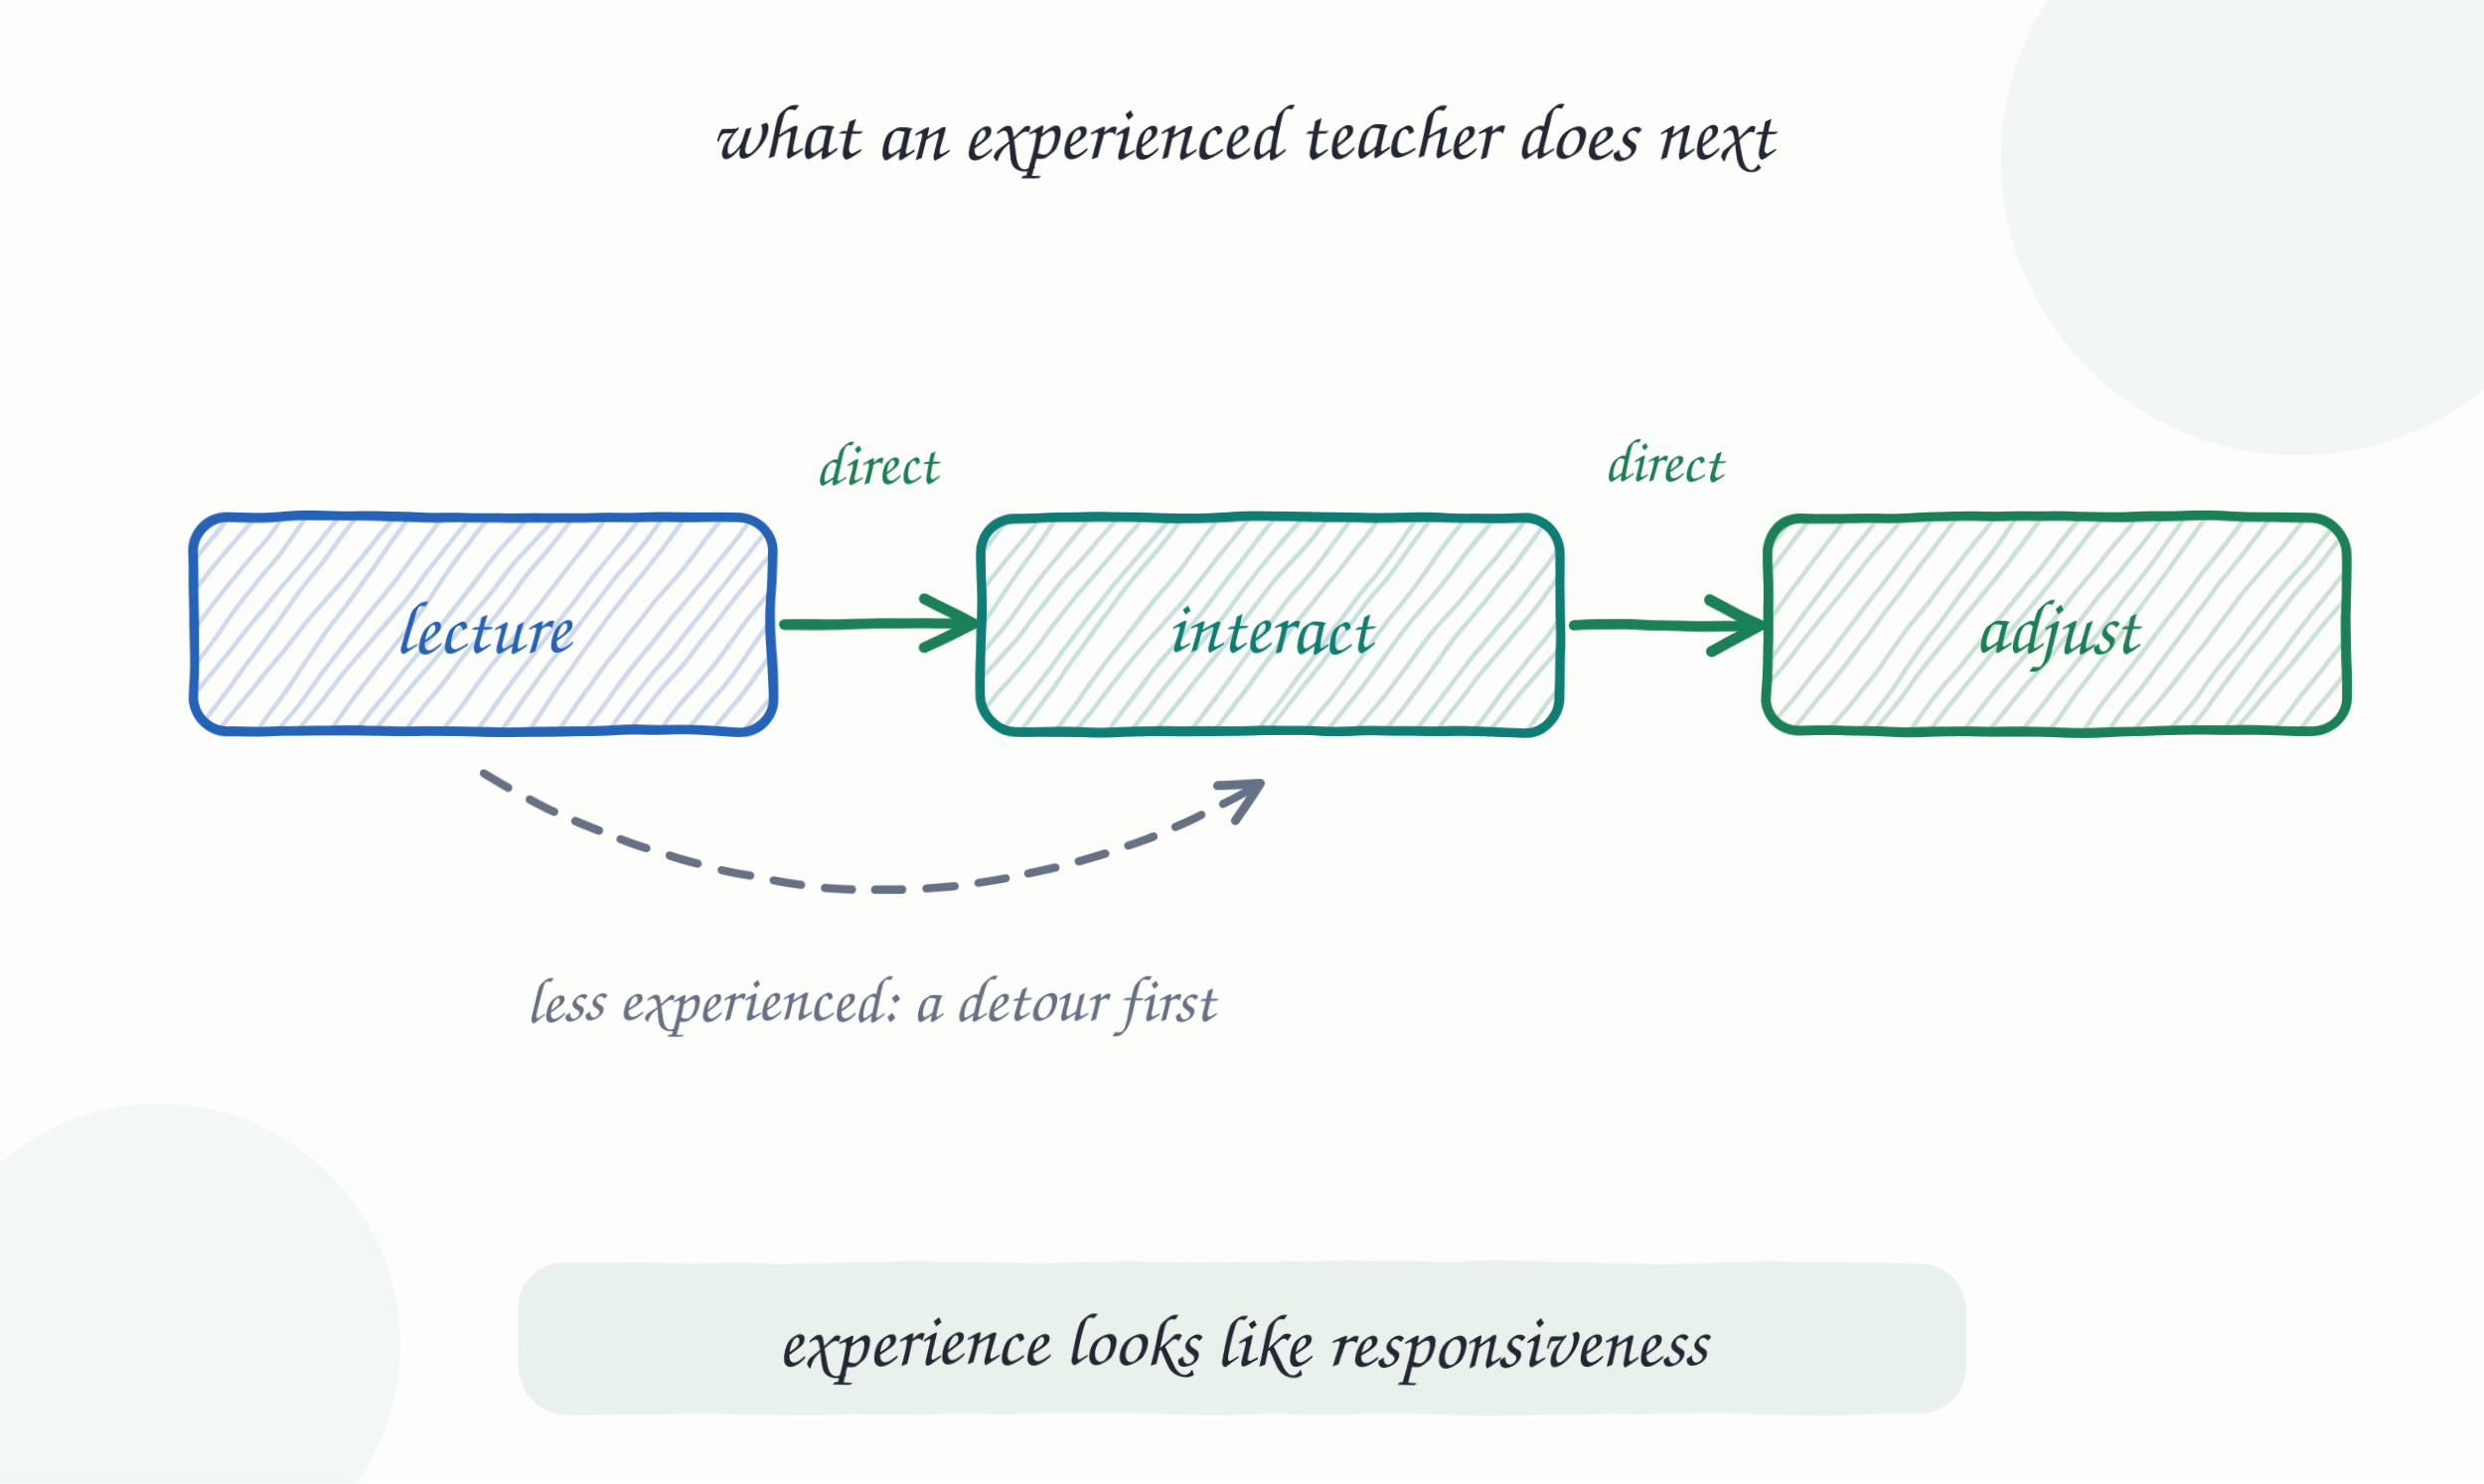
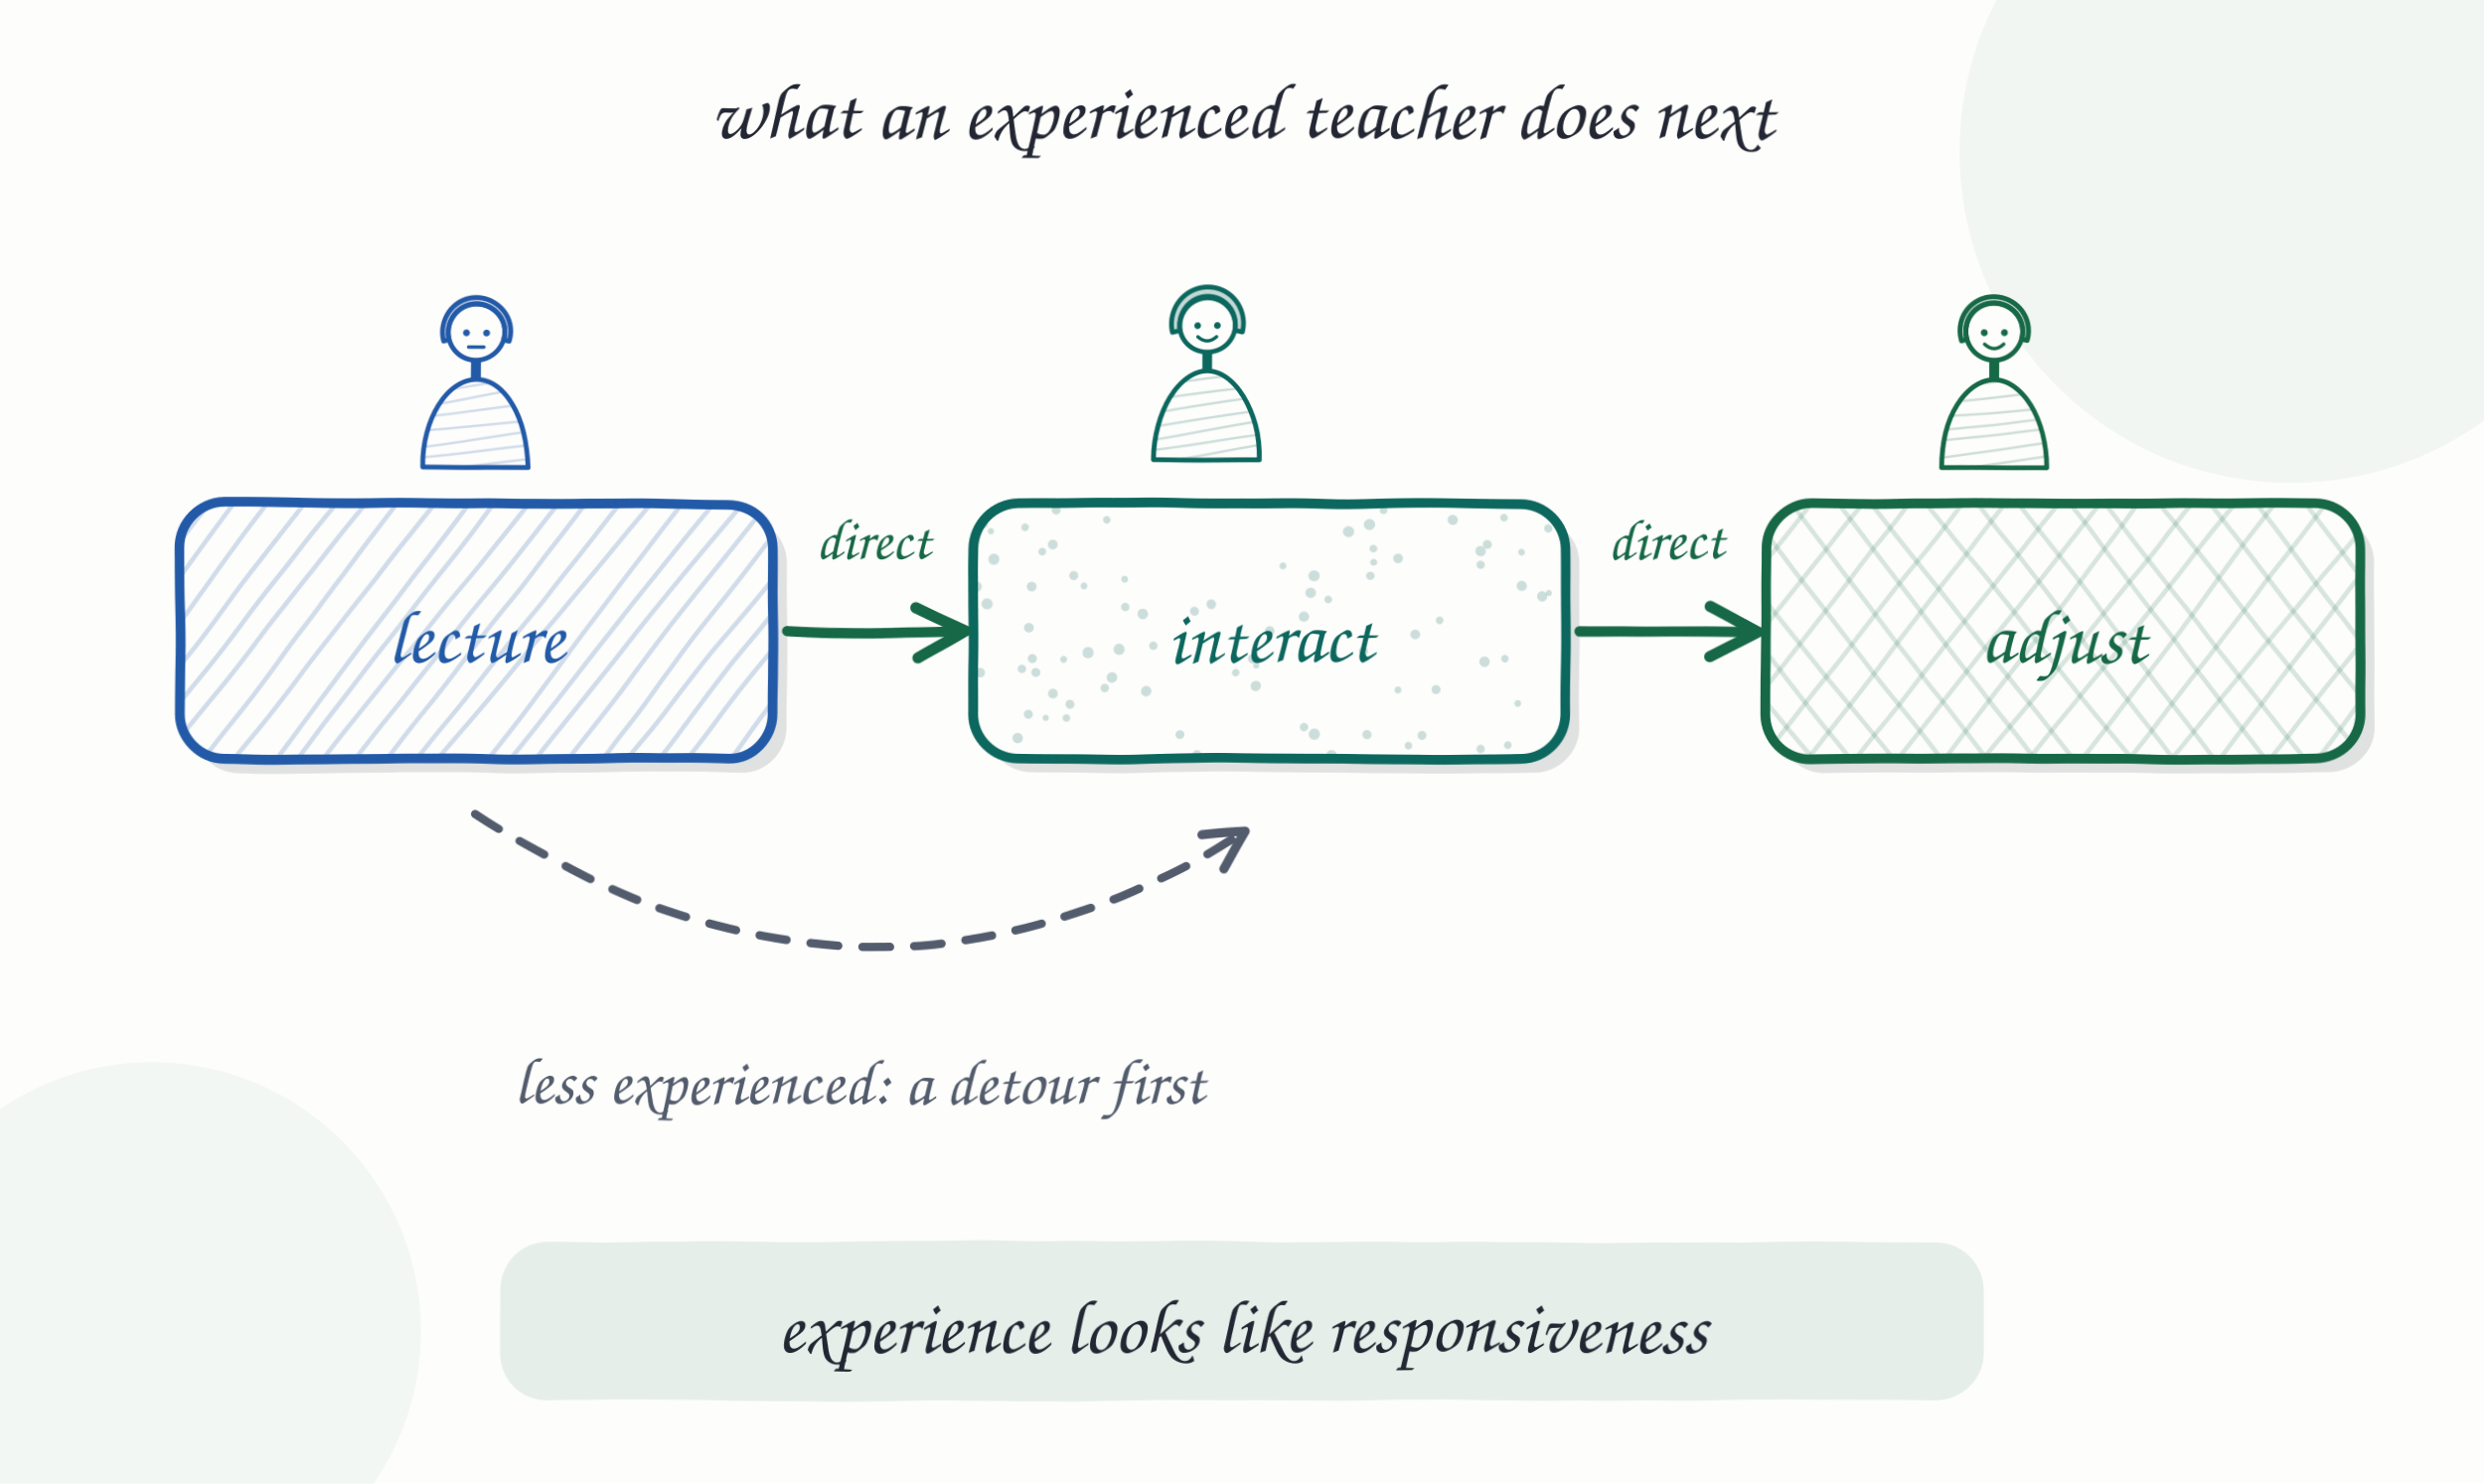
- <svg xmlns="http://www.w3.org/2000/svg" class="wb" viewBox="0 0 720 430" role="img" aria-label="How does teaching experience show up in classroom behaviour?">
+ <svg xmlns="http://www.w3.org/2000/svg" class="wb" viewBox="0 0 720 430" role="img" aria-label="Experienced teachers moved directly from lecturing into student interaction and then into real-time instructional adjustment; less experienced teachers did not.">
  <defs>
-     <filter id="r5" x="-10%" y="-10%" width="120%" height="120%">
-       <feTurbulence type="fractalNoise" baseFrequency="0.024" numOctaves="3" seed="5" result="n" />
-       <feDisplacementMap in="SourceGraphic" in2="n" scale="2.2" xChannelSelector="R" yChannelSelector="G" />
+     <filter id="rf129" x="-8%" y="-8%" width="116%" height="116%">
+       <feTurbulence type="fractalNoise" baseFrequency="0.018" numOctaves="3" seed="129" result="n" />
+       <feDisplacementMap in="SourceGraphic" in2="n" scale="1.4" xChannelSelector="R" yChannelSelector="G" />
    </filter>
-     <filter id="soft5" x="-20%" y="-20%" width="140%" height="140%">
-       <feGaussianBlur stdDeviation="5" />
-     </filter>
-     <marker id="ah5_667185" viewBox="0 0 12 12" refX="9" refY="6" markerWidth="6.5" markerHeight="6.5" orient="auto-start-reverse">
-       <path d="M1.5 1.5 L10 6 L1.5 10.5" fill="none" stroke="#667185" stroke-width="2" stroke-linecap="round" stroke-linejoin="round" />
-     </marker>
-     <marker id="ah5_232733" viewBox="0 0 12 12" refX="9" refY="6" markerWidth="6.5" markerHeight="6.5" orient="auto-start-reverse">
+     <marker id="ar129_232733" viewBox="0 0 12 12" refX="9" refY="6" markerWidth="6.5" markerHeight="6.5" orient="auto-start-reverse">
      <path d="M1.5 1.5 L10 6 L1.5 10.5" fill="none" stroke="#232733" stroke-width="2" stroke-linecap="round" stroke-linejoin="round" />
    </marker>
-     <marker id="ah5_2563b8" viewBox="0 0 12 12" refX="9" refY="6" markerWidth="6.5" markerHeight="6.5" orient="auto-start-reverse">
-       <path d="M1.5 1.5 L10 6 L1.5 10.5" fill="none" stroke="#2563b8" stroke-width="2" stroke-linecap="round" stroke-linejoin="round" />
-     </marker>
-     <marker id="ah5_6b4fbb" viewBox="0 0 12 12" refX="9" refY="6" markerWidth="6.5" markerHeight="6.5" orient="auto-start-reverse">
-       <path d="M1.5 1.5 L10 6 L1.5 10.5" fill="none" stroke="#6b4fbb" stroke-width="2" stroke-linecap="round" stroke-linejoin="round" />
-     </marker>
-     <marker id="ah5_1b8056" viewBox="0 0 12 12" refX="9" refY="6" markerWidth="6.5" markerHeight="6.5" orient="auto-start-reverse">
-       <path d="M1.5 1.5 L10 6 L1.5 10.5" fill="none" stroke="#1b8056" stroke-width="2" stroke-linecap="round" stroke-linejoin="round" />
-     </marker>
-     <marker id="ah5_0f7d73" viewBox="0 0 12 12" refX="9" refY="6" markerWidth="6.5" markerHeight="6.5" orient="auto-start-reverse">
-       <path d="M1.5 1.5 L10 6 L1.5 10.5" fill="none" stroke="#0f7d73" stroke-width="2" stroke-linecap="round" stroke-linejoin="round" />
-     </marker>
-     <marker id="ah5_c23b52" viewBox="0 0 12 12" refX="9" refY="6" markerWidth="6.5" markerHeight="6.5" orient="auto-start-reverse">
-       <path d="M1.5 1.5 L10 6 L1.5 10.5" fill="none" stroke="#c23b52" stroke-width="2" stroke-linecap="round" stroke-linejoin="round" />
-     </marker>
-     <marker id="ah5_946915" viewBox="0 0 12 12" refX="9" refY="6" markerWidth="6.5" markerHeight="6.5" orient="auto-start-reverse">
-       <path d="M1.5 1.5 L10 6 L1.5 10.5" fill="none" stroke="#946915" stroke-width="2" stroke-linecap="round" stroke-linejoin="round" />
+     <marker id="ar129_6349ae" viewBox="0 0 12 12" refX="9" refY="6" markerWidth="6.5" markerHeight="6.5" orient="auto-start-reverse">
+       <path d="M1.5 1.5 L10 6 L1.5 10.5" fill="none" stroke="#6349ae" stroke-width="2" stroke-linecap="round" stroke-linejoin="round" />
+     </marker>
+     <marker id="ar129_225aa8" viewBox="0 0 12 12" refX="9" refY="6" markerWidth="6.5" markerHeight="6.5" orient="auto-start-reverse">
+       <path d="M1.5 1.5 L10 6 L1.5 10.5" fill="none" stroke="#225aa8" stroke-width="2" stroke-linecap="round" stroke-linejoin="round" />
+     </marker>
+     <marker id="ar129_0c675e" viewBox="0 0 12 12" refX="9" refY="6" markerWidth="6.5" markerHeight="6.5" orient="auto-start-reverse">
+       <path d="M1.5 1.5 L10 6 L1.5 10.5" fill="none" stroke="#0c675e" stroke-width="2" stroke-linecap="round" stroke-linejoin="round" />
+     </marker>
+     <marker id="ar129_166846" viewBox="0 0 12 12" refX="9" refY="6" markerWidth="6.5" markerHeight="6.5" orient="auto-start-reverse">
+       <path d="M1.5 1.5 L10 6 L1.5 10.5" fill="none" stroke="#166846" stroke-width="2" stroke-linecap="round" stroke-linejoin="round" />
+     </marker>
+     <marker id="ar129_785511" viewBox="0 0 12 12" refX="9" refY="6" markerWidth="6.5" markerHeight="6.5" orient="auto-start-reverse">
+       <path d="M1.5 1.5 L10 6 L1.5 10.5" fill="none" stroke="#785511" stroke-width="2" stroke-linecap="round" stroke-linejoin="round" />
+     </marker>
+     <marker id="ar129_a43245" viewBox="0 0 12 12" refX="9" refY="6" markerWidth="6.5" markerHeight="6.5" orient="auto-start-reverse">
+       <path d="M1.5 1.5 L10 6 L1.5 10.5" fill="none" stroke="#a43245" stroke-width="2" stroke-linecap="round" stroke-linejoin="round" />
+     </marker>
+     <marker id="ar129_535c6d" viewBox="0 0 12 12" refX="9" refY="6" markerWidth="6.5" markerHeight="6.5" orient="auto-start-reverse">
+       <path d="M1.5 1.5 L10 6 L1.5 10.5" fill="none" stroke="#535c6d" stroke-width="2" stroke-linecap="round" stroke-linejoin="round" />
    </marker>
  </defs>
  <rect width="720" height="430" fill="#fdfdfb" />
-   <circle cx="666" cy="46" r="86" fill="#1b8056" fill-opacity="0.05" />
-   <circle cx="46" cy="390" r="70" fill="#1b8056" fill-opacity="0.04" />
-   <g filter="url(#r5)">
-     <text x="360" y="46" text-anchor="middle" font-family="'Caveat','Bradley Hand',cursive" font-size="23" font-weight="600" fill="#232733">what an experienced teacher does next</text>
-     <clipPath id="c5_56_150">
-       <rect x="56" y="150" width="168" height="62" rx="10" />
-     </clipPath>
-     <g clip-path="url(#c5_56_150)" stroke="#2563b8" stroke-width="1.3" stroke-opacity="0.22" stroke-linecap="round">
-       <path d="M6.0 210.7 L56.5 150.9" fill="none" />
-       <path d="M17.7 210.9 L65.1 151.3" fill="none" />
-       <path d="M22.6 212.0 L72.4 151.2" fill="none" />
-       <path d="M31.3 212.9 L81.9 150.0" fill="none" />
-       <path d="M40.7 212.9 L89.8 148.9" fill="none" />
-       <path d="M48.2 211.1 L98.1 150.3" fill="none" />
-       <path d="M56.8 212.4 L103.5 149.6" fill="none" />
-       <path d="M64.1 210.7 L114.5 149.9" fill="none" />
-       <path d="M74.2 212.3 L119.6 148.4" fill="none" />
-       <path d="M80.1 212.6 L128.4 149.9" fill="none" />
-       <path d="M87.1 210.9 L135.5 151.3" fill="none" />
-       <path d="M96.0 211.5 L142.5 148.9" fill="none" />
-       <path d="M102.3 213.2 L151.6 151.2" fill="none" />
-       <path d="M109.6 210.7 L160.3 149.9" fill="none" />
-       <path d="M118.1 211.0 L166.9 148.4" fill="none" />
-       <path d="M128.6 211.1 L174.8 151.0" fill="none" />
-       <path d="M137.0 212.8 L184.3 151.4" fill="none" />
-       <path d="M143.6 213.3 L191.7 150.7" fill="none" />
-       <path d="M152.0 212.9 L199.2 149.1" fill="none" />
-       <path d="M161.1 212.3 L210.0 149.2" fill="none" />
-       <path d="M169.2 212.3 L217.5 150.9" fill="none" />
-       <path d="M175.7 213.1 L224.8 150.7" fill="none" />
-       <path d="M183.5 210.9 L232.5 149.6" fill="none" />
-       <path d="M192.6 210.5 L240.3 150.9" fill="none" />
-       <path d="M199.6 211.7 L247.9 149.6" fill="none" />
-       <path d="M207.6 210.5 L255.2 148.7" fill="none" />
-       <path d="M216.0 210.8 L264.8 148.4" fill="none" />
-       <path d="M224.7 212.5 L272.8 149.3" fill="none" />
-       <path d="M234.2 211.4 L281.3 151.4" fill="none" />
-       <path d="M239.2 213.2 L288.5 150.4" fill="none" />
-       <path d="M247.5 213.1 L297.9 151.4" fill="none" />
-       <path d="M255.5 211.3 L306.1 151.4" fill="none" />
-       <path d="M264.7 212.6 L314.9 150.5" fill="none" />
-     </g>
-     <rect x="56" y="150" width="168" height="62" rx="10" fill="none" stroke="#2563b8" stroke-width="2.8" />
-     <text x="140" y="189" text-anchor="middle" font-family="'Caveat','Bradley Hand',cursive" font-size="22" font-weight="600" fill="#2563b8">lecture</text>
-     <clipPath id="c6_284_150">
-       <rect x="284" y="150" width="168" height="62" rx="10" />
-     </clipPath>
-     <g clip-path="url(#c6_284_150)" stroke="#0f7d73" stroke-width="1.3" stroke-opacity="0.22" stroke-linecap="round">
-       <path d="M236.6 211.1 L284.8 150.8" fill="none" />
-       <path d="M243.9 213.5 L292.4 149.6" fill="none" />
-       <path d="M250.7 211.1 L300.8 151.4" fill="none" />
-       <path d="M260.9 212.7 L307.8 148.9" fill="none" />
-       <path d="M267.6 210.9 L315.5 150.8" fill="none" />
-       <path d="M273.4 210.4 L324.2 149.9" fill="none" />
-       <path d="M281.3 211.0 L331.1 150.3" fill="none" />
-       <path d="M289.6 212.8 L337.6 151.4" fill="none" />
-       <path d="M294.8 213.3 L342.9 149.0" fill="none" />
-       <path d="M305.4 212.3 L352.0 151.6" fill="none" />
-       <path d="M311.4 212.2 L361.9 150.8" fill="none" />
-       <path d="M320.9 212.0 L369.6 150.3" fill="none" />
-       <path d="M327.4 212.4 L378.3 148.7" fill="none" />
-       <path d="M335.0 211.9 L385.1 149.4" fill="none" />
-       <path d="M344.2 212.9 L391.4 150.5" fill="none" />
-       <path d="M351.2 212.3 L400.1 149.7" fill="none" />
-       <path d="M362.8 213.4 L410.2 151.5" fill="none" />
-       <path d="M367.5 211.6 L416.7 148.6" fill="none" />
-       <path d="M377.9 212.8 L425.1 150.2" fill="none" />
-       <path d="M385.3 211.2 L433.5 149.4" fill="none" />
-       <path d="M394.0 210.7 L442.5 149.8" fill="none" />
-       <path d="M400.4 213.4 L449.5 149.0" fill="none" />
-       <path d="M410.0 212.2 L457.5 151.4" fill="none" />
-       <path d="M416.9 211.2 L465.2 149.5" fill="none" />
-       <path d="M426.4 212.7 L473.2 150.5" fill="none" />
-       <path d="M431.6 211.7 L483.2 149.8" fill="none" />
-       <path d="M442.6 211.1 L490.5 149.0" fill="none" />
-       <path d="M448.8 212.5 L499.3 149.3" fill="none" />
-       <path d="M456.2 210.5 L506.1 149.4" fill="none" />
-       <path d="M463.0 213.3 L513.1 150.8" fill="none" />
-       <path d="M473.2 210.6 L519.3 149.5" fill="none" />
-       <path d="M480.2 210.7 L526.7 149.0" fill="none" />
-       <path d="M488.5 212.4 L537.0 150.7" fill="none" />
-       <path d="M494.1 213.5 L542.2 150.2" fill="none" />
-     </g>
-     <rect x="284" y="150" width="168" height="62" rx="10" fill="none" stroke="#0f7d73" stroke-width="2.8" />
-     <text x="368" y="189" text-anchor="middle" font-family="'Caveat','Bradley Hand',cursive" font-size="22" font-weight="600" fill="#0f7d73">interact</text>
-     <clipPath id="c7_512_150">
-       <rect x="512" y="150" width="168" height="62" rx="10" />
-     </clipPath>
-     <g clip-path="url(#c7_512_150)" stroke="#1b8056" stroke-width="1.3" stroke-opacity="0.22" stroke-linecap="round">
-       <path d="M463.9 211.7 L513.0 149.4" fill="none" />
-       <path d="M470.6 212.0 L520.5 148.6" fill="none" />
-       <path d="M477.6 212.2 L525.2 148.8" fill="none" />
-       <path d="M487.4 212.5 L535.0 149.5" fill="none" />
-       <path d="M496.2 212.2 L544.2 149.7" fill="none" />
-       <path d="M501.8 211.0 L552.2 149.0" fill="none" />
-       <path d="M512.9 211.9 L560.9 149.9" fill="none" />
-       <path d="M520.1 211.9 L568.7 148.9" fill="none" />
-       <path d="M530.7 211.6 L578.5 150.2" fill="none" />
-       <path d="M538.7 213.0 L584.4 151.1" fill="none" />
-       <path d="M543.3 211.9 L593.5 148.8" fill="none" />
-       <path d="M552.3 212.8 L602.3 151.3" fill="none" />
-       <path d="M558.4 212.9 L608.6 151.1" fill="none" />
-       <path d="M569.3 211.6 L618.3 150.9" fill="none" />
-       <path d="M575.7 212.8 L626.1 151.1" fill="none" />
-       <path d="M585.1 213.3 L633.6 150.4" fill="none" />
-       <path d="M594.0 211.4 L641.1 148.6" fill="none" />
-       <path d="M603.4 211.9 L651.0 150.3" fill="none" />
-       <path d="M611.9 210.7 L659.4 148.6" fill="none" />
-       <path d="M618.3 212.3 L669.3 148.8" fill="none" />
-       <path d="M629.1 211.3 L677.5 151.0" fill="none" />
-       <path d="M633.5 212.9 L681.5 151.5" fill="none" />
-       <path d="M644.1 212.2 L692.3 148.5" fill="none" />
-       <path d="M649.2 210.5 L698.7 150.2" fill="none" />
-       <path d="M658.7 212.4 L706.7 150.3" fill="none" />
-       <path d="M665.2 213.5 L714.1 150.1" fill="none" />
-       <path d="M675.9 212.5 L723.2 150.4" fill="none" />
-       <path d="M680.9 212.5 L730.3 150.5" fill="none" />
-       <path d="M689.3 213.5 L738.7 148.7" fill="none" />
-       <path d="M697.8 212.7 L746.4 148.5" fill="none" />
-       <path d="M708.1 210.8 L755.1 150.6" fill="none" />
-       <path d="M714.3 210.8 L765.2 149.0" fill="none" />
-       <path d="M724.7 212.2 L771.0 149.1" fill="none" />
-     </g>
-     <rect x="512" y="150" width="168" height="62" rx="10" fill="none" stroke="#1b8056" stroke-width="2.8" />
-     <text x="596" y="189" text-anchor="middle" font-family="'Caveat','Bradley Hand',cursive" font-size="22" font-weight="600" fill="#1b8056">adjust</text>
-     <path d="M228 181 L280 181" fill="none" stroke="#1b8056" stroke-width="3.0" stroke-linecap="round" stroke-linejoin="round" marker-end="url(#ah5_1b8056)" />
-     <path d="M456 181 L508 181" fill="none" stroke="#1b8056" stroke-width="3.0" stroke-linecap="round" stroke-linejoin="round" marker-end="url(#ah5_1b8056)" />
-     <text x="254" y="140" text-anchor="middle" font-family="'Caveat','Bradley Hand',cursive" font-size="18" font-weight="600" fill="#1b8056">direct</text>
-     <text x="482" y="140" text-anchor="middle" font-family="'Caveat','Bradley Hand',cursive" font-size="18" font-weight="600" fill="#1b8056">direct</text>
-     <path d="M140 224 q114 66 224 4" fill="none" stroke="#667185" stroke-width="2.4" stroke-linecap="round" stroke-linejoin="round" stroke-dasharray="8 7" marker-end="url(#ah5_667185)" />
-     <text x="252" y="296" text-anchor="middle" font-family="'Caveat','Bradley Hand',cursive" font-size="19" font-weight="600" fill="#667185">less experienced: a detour first</text>
-     <rect x="150" y="366" width="420" height="44" rx="14" fill="#1b8056" fill-opacity="0.09" />
-     <text x="360" y="396" text-anchor="middle" font-family="'Caveat','Bradley Hand',cursive" font-size="22" font-weight="600" fill="#232733">experience looks like responsiveness</text>
+   <circle cx="664" cy="44" r="96" fill="#166846" fill-opacity="0.05" />
+   <circle cx="44" cy="386" r="78" fill="#166846" fill-opacity="0.04" />
+   <g filter="url(#rf129)">
+     <text x="360" y="40" text-anchor="middle" font-family="'Caveat','Bradley Hand',cursive" font-size="23" font-weight="600" fill="#232733">what an experienced teacher does next</text>
+     <rect x="56" y="150" width="172" height="74" rx="13" fill="#232733" fill-opacity="0.13" />
+     <rect x="52" y="146" width="172" height="74" rx="13" fill="#fdfdfb" />
+     <clipPath id="h129_129_52_146">
+       <rect x="52" y="146" width="172" height="74" rx="13" />
+     </clipPath>
+     <g clip-path="url(#h129_129_52_146)" stroke="#225aa8" stroke-width="1.3" stroke-opacity="0.2" stroke-linecap="round">
+       <path d="M-4 221 L53 147" fill="none" />
+       <path d="M3 219 L61 146" fill="none" />
+       <path d="M12 220 L69 145" fill="none" />
+       <path d="M21 221 L78 146" fill="none" />
+       <path d="M30 221 L88 147" fill="none" />
+       <path d="M39 220 L97 147" fill="none" />
+       <path d="M48 219 L107 145" fill="none" />
+       <path d="M59 220 L116 145" fill="none" />
+       <path d="M67 221 L126 146" fill="none" />
+       <path d="M79 221 L135 147" fill="none" />
+       <path d="M85 221 L143 146" fill="none" />
+       <path d="M94 219 L154 145" fill="none" />
+       <path d="M102 221 L161 147" fill="none" />
+       <path d="M113 219 L169 147" fill="none" />
+       <path d="M121 220 L179 147" fill="none" />
+       <path d="M128 219 L188 147" fill="none" />
+       <path d="M141 221 L197 147" fill="none" />
+       <path d="M148 220 L206 147" fill="none" />
+       <path d="M156 219 L215 146" fill="none" />
+       <path d="M164 221 L223 145" fill="none" />
+       <path d="M174 221 L231 146" fill="none" />
+       <path d="M181 221 L241 147" fill="none" />
+       <path d="M191 220 L248 147" fill="none" />
+       <path d="M200 219 L257 146" fill="none" />
+       <path d="M211 221 L267 146" fill="none" />
+       <path d="M218 220 L276 147" fill="none" />
+       <path d="M226 219 L285 147" fill="none" />
+       <path d="M236 220 L293 146" fill="none" />
+       <path d="M245 220 L303 146" fill="none" />
+       <path d="M253 219 L312 147" fill="none" />
+       <path d="M263 219 L319 146" fill="none" />
+       <path d="M271 220 L327 146" fill="none" />
+       <path d="M281 219 L338 146" fill="none" />
+     </g>
+     <rect x="52" y="146" width="172" height="74" rx="13" fill="none" stroke="#225aa8" stroke-width="2.8" />
+     <text x="138" y="192" text-anchor="middle" font-family="'Caveat','Bradley Hand',cursive" font-size="22" font-weight="600" fill="#225aa8">lecture</text>
+     <rect x="286" y="150" width="172" height="74" rx="13" fill="#232733" fill-opacity="0.13" />
+     <rect x="282" y="146" width="172" height="74" rx="13" fill="#fdfdfb" />
+     <clipPath id="st129_130_282_146">
+       <rect x="282" y="146" width="172" height="74" rx="13" />
+     </clipPath>
+     <g clip-path="url(#st129_130_282_146)" fill="#0c675e" fill-opacity="0.2">
+       <circle cx="287" cy="154" r="0.9" />
+       <circle cx="398" cy="159" r="1.1" />
+       <circle cx="429" cy="217" r="1.2" />
+       <circle cx="410" cy="184" r="1.4" />
+       <circle cx="431" cy="158" r="1.3" />
+       <circle cx="332" cy="200" r="1.5" />
+       <circle cx="372" cy="164" r="1.0" />
+       <circle cx="380" cy="172" r="1.5" />
+       <circle cx="398" cy="163" r="1.0" />
+       <circle cx="322" cy="196" r="1.5" />
+       <circle cx="405" cy="162" r="1.4" />
+       <circle cx="378" cy="179" r="1.5" />
+       <circle cx="440" cy="204" r="1.0" />
+       <circle cx="449" cy="153" r="1.2" />
+       <circle cx="334" cy="187" r="1.2" />
+       <circle cx="430" cy="192" r="1.5" />
+       <circle cx="342" cy="213" r="1.3" />
+       <circle cx="364" cy="191" r="1.0" />
+       <circle cx="452" cy="218" r="0.9" />
+       <circle cx="305" cy="158" r="1.4" />
+       <circle cx="368" cy="183" r="1.4" />
+       <circle cx="412" cy="213" r="1.3" />
+       <circle cx="288" cy="162" r="1.6" />
+       <circle cx="351" cy="175" r="1.4" />
+       <circle cx="437" cy="216" r="1.1" />
+       <circle cx="416" cy="200" r="1.3" />
+       <circle cx="417" cy="180" r="1.1" />
+       <circle cx="401" cy="148" r="1.1" />
+       <circle cx="297" cy="153" r="1.1" />
+       <circle cx="346" cy="177" r="1.3" />
+       <circle cx="449" cy="172" r="0.9" />
+       <circle cx="436" cy="191" r="1.1" />
+       <circle cx="397" cy="152" r="1.6" />
+       <circle cx="405" cy="200" r="1.0" />
+       <circle cx="381" cy="167" r="1.6" />
+       <circle cx="385" cy="174" r="1.1" />
+       <circle cx="421" cy="151" r="1.5" />
+       <circle cx="308" cy="191" r="1.0" />
+       <circle cx="395" cy="189" r="1.3" />
+       <circle cx="326" cy="176" r="1.2" />
+       <circle cx="331" cy="178" r="1.5" />
+       <circle cx="364" cy="199" r="1.5" />
+       <circle cx="439" cy="220" r="1.1" />
+       <circle cx="358" cy="195" r="1.1" />
+       <circle cx="408" cy="216" r="1.1" />
+       <circle cx="283" cy="170" r="1.5" />
+       <circle cx="386" cy="219" r="1.5" />
+       <circle cx="321" cy="151" r="1.1" />
+       <circle cx="441" cy="170" r="1.5" />
+       <circle cx="295" cy="214" r="1.5" />
+       <circle cx="302" cy="160" r="1.1" />
+       <circle cx="298" cy="182" r="1.4" />
+       <circle cx="429" cy="160" r="1.5" />
+       <circle cx="363" cy="191" r="1.4" />
+       <circle cx="396" cy="213" r="1.3" />
+       <circle cx="300" cy="195" r="1.3" />
+       <circle cx="305" cy="201" r="1.4" />
+       <circle cx="324" cy="188" r="1.6" />
+       <circle cx="447" cy="173" r="1.5" />
+       <circle cx="378" cy="211" r="1.2" />
+       <circle cx="326" cy="168" r="1.0" />
+       <circle cx="296" cy="194" r="1.2" />
+       <circle cx="429" cy="164" r="1.2" />
+       <circle cx="391" cy="154" r="1.6" />
+       <circle cx="347" cy="219" r="1.3" />
+       <circle cx="284" cy="195" r="1.4" />
+       <circle cx="299" cy="170" r="1.4" />
+       <circle cx="441" cy="160" r="1.0" />
+       <circle cx="397" cy="167" r="1.2" />
+       <circle cx="306" cy="148" r="1.3" />
+       <circle cx="315" cy="189" r="1.6" />
+       <circle cx="309" cy="208" r="1.1" />
+       <circle cx="303" cy="208" r="0.9" />
+       <circle cx="299" cy="191" r="1.3" />
+       <circle cx="320" cy="199" r="1.2" />
+       <circle cx="381" cy="213" r="1.6" />
+       <circle cx="314" cy="170" r="1.0" />
+       <circle cx="364" cy="193" r="0.9" />
+       <circle cx="311" cy="167" r="1.3" />
+       <circle cx="285" cy="152" r="1.1" />
+       <circle cx="436" cy="150" r="1.1" />
+       <circle cx="298" cy="207" r="1.3" />
+       <circle cx="286" cy="175" r="1.6" />
+       <circle cx="310" cy="204" r="1.3" />
+     </g>
+     <rect x="282" y="146" width="172" height="74" rx="13" fill="none" stroke="#0c675e" stroke-width="2.8" />
+     <text x="368" y="192" text-anchor="middle" font-family="'Caveat','Bradley Hand',cursive" font-size="22" font-weight="600" fill="#0c675e">interact</text>
+     <rect x="516" y="150" width="172" height="74" rx="13" fill="#232733" fill-opacity="0.13" />
+     <rect x="512" y="146" width="172" height="74" rx="13" fill="#fdfdfb" />
+     <clipPath id="h129_131_512_146">
+       <rect x="512" y="146" width="172" height="74" rx="13" />
+     </clipPath>
+     <g clip-path="url(#h129_131_512_146)" stroke="#166846" stroke-width="1.3" stroke-opacity="0.164" stroke-linecap="round">
+       <path d="M455 219 L512 145" fill="none" />
+       <path d="M467 220 L525 146" fill="none" />
+       <path d="M481 220 L539 147" fill="none" />
+       <path d="M496 220 L554 145" fill="none" />
+       <path d="M510 221 L568 147" fill="none" />
+       <path d="M524 220 L582 145" fill="none" />
+       <path d="M537 221 L596 147" fill="none" />
+       <path d="M551 219 L608 147" fill="none" />
+       <path d="M564 220 L620 146" fill="none" />
+       <path d="M576 219 L635 147" fill="none" />
+       <path d="M589 219 L648 146" fill="none" />
+       <path d="M603 221 L660 145" fill="none" />
+       <path d="M617 220 L675 145" fill="none" />
+       <path d="M629 220 L690 147" fill="none" />
+       <path d="M644 219 L700 146" fill="none" />
+       <path d="M658 220 L715 147" fill="none" />
+       <path d="M671 221 L728 145" fill="none" />
+       <path d="M685 221 L742 145" fill="none" />
+       <path d="M699 221 L755 145" fill="none" />
+       <path d="M710 219 L769 145" fill="none" />
+       <path d="M724 220 L781 146" fill="none" />
+       <path d="M737 219 L794 147" fill="none" />
+       <path d="M455 220 L396 146" fill="none" />
+       <path d="M468 219 L410 145" fill="none" />
+       <path d="M482 219 L424 147" fill="none" />
+       <path d="M496 220 L439 146" fill="none" />
+       <path d="M509 219 L451 146" fill="none" />
+       <path d="M525 219 L465 146" fill="none" />
+       <path d="M537 221 L478 145" fill="none" />
+       <path d="M548 219 L490 147" fill="none" />
+       <path d="M562 219 L505 146" fill="none" />
+       <path d="M576 220 L519 146" fill="none" />
+       <path d="M589 219 L532 145" fill="none" />
+       <path d="M601 220 L543 147" fill="none" />
+       <path d="M617 219 L558 146" fill="none" />
+       <path d="M630 220 L573 146" fill="none" />
+       <path d="M642 220 L585 146" fill="none" />
+       <path d="M656 219 L600 146" fill="none" />
+       <path d="M668 220 L611 147" fill="none" />
+       <path d="M684 219 L627 147" fill="none" />
+       <path d="M698 220 L640 145" fill="none" />
+       <path d="M710 220 L653 145" fill="none" />
+       <path d="M724 220 L668 146" fill="none" />
+       <path d="M738 221 L680 146" fill="none" />
+     </g>
+     <rect x="512" y="146" width="172" height="74" rx="13" fill="none" stroke="#166846" stroke-width="2.8" />
+     <text x="598" y="192" text-anchor="middle" font-family="'Caveat','Bradley Hand',cursive" font-size="22" font-weight="600" fill="#166846">adjust</text>
+     <path d="M138.0 100.4 L138.0 113.0" fill="none" stroke="#225aa8" stroke-width="2.86" stroke-linecap="round" stroke-linejoin="round" />
+     <clipPath id="tor129_136_138_96">
+       <path d="M122.6 135.6 C122.6 121.3 129.8 109.8 138.0 109.8 C146.2 109.8 153.4 121.3 153.4 135.6 Z" />
+     </clipPath>
+     <path d="M122.6 135.6 C122.6 121.3 129.8 109.8 138.0 109.8 C146.2 109.8 153.4 121.3 153.4 135.6 Z" fill="#fdfdfb" />
+     <g clip-path="url(#tor129_136_138_96)" stroke="#225aa8" stroke-width="0.7" stroke-opacity=".2" stroke-linecap="round">
+       <path d="M121 110 L155 106" fill="none" />
+       <path d="M121 114 L155 109" fill="none" />
+       <path d="M121 118 L155 112" fill="none" />
+       <path d="M121 121 L155 117" fill="none" />
+       <path d="M121 125 L155 122" fill="none" />
+       <path d="M121 130 L155 125" fill="none" />
+       <path d="M121 133 L155 129" fill="none" />
+       <path d="M121 137 L155 133" fill="none" />
+     </g>
+     <path d="M122.6 135.6 C122.6 121.3 129.8 109.8 138.0 109.8 C146.2 109.8 153.4 121.3 153.4 135.6 Z" fill="none" stroke="#225aa8" stroke-width="1.4" stroke-linejoin="round" />
+     <circle cx="138" cy="96" r="8.2" fill="#fdfdfb" stroke="#225aa8" stroke-width="1.4" />
+     <path d="M128.5 98.7 A9.9 9.9 0 1 1 147.5 98.7 L145.9 98.3 A8.2 8.2 0 1 0 130.1 98.3 Z" fill="#225aa8" fill-opacity=".24" stroke="#225aa8" stroke-width="1.4" stroke-linejoin="round" />
+     <circle cx="135.1" cy="96.3" r="0.99" fill="#225aa8" />
+     <circle cx="140.9" cy="96.3" r="0.99" fill="#225aa8" />
+     <path d="M135.8 100.4 h4.4" fill="none" stroke="#225aa8" stroke-width="0.99" stroke-linecap="round" stroke-linejoin="round" />
+     <path d="M350.0 98.4 L350.0 111.0" fill="none" stroke="#0c675e" stroke-width="2.86" stroke-linecap="round" stroke-linejoin="round" />
+     <clipPath id="tor129_137_350_94">
+       <path d="M334.6 133.6 C334.6 119.3 341.8 107.8 350.0 107.8 C358.2 107.8 365.4 119.3 365.4 133.6 Z" />
+     </clipPath>
+     <path d="M334.6 133.6 C334.6 119.3 341.8 107.8 350.0 107.8 C358.2 107.8 365.4 119.3 365.4 133.6 Z" fill="#fdfdfb" />
+     <g clip-path="url(#tor129_137_350_94)" stroke="#0c675e" stroke-width="0.7" stroke-opacity=".2" stroke-linecap="round">
+       <path d="M333 107 L367 104" fill="none" />
+       <path d="M333 112 L367 108" fill="none" />
+       <path d="M333 116 L367 112" fill="none" />
+       <path d="M333 120 L367 115" fill="none" />
+       <path d="M333 124 L367 119" fill="none" />
+       <path d="M333 128 L367 122" fill="none" />
+       <path d="M333 131 L367 126" fill="none" />
+       <path d="M333 135 L367 129" fill="none" />
+     </g>
+     <path d="M334.6 133.6 C334.6 119.3 341.8 107.8 350.0 107.8 C358.2 107.8 365.4 119.3 365.4 133.6 Z" fill="none" stroke="#0c675e" stroke-width="1.4" stroke-linejoin="round" />
+     <circle cx="350" cy="94" r="8.2" fill="#fdfdfb" stroke="#0c675e" stroke-width="1.4" />
+     <path d="M339.7 96.2 A10.6 10.6 0 1 1 360.3 96.2 L358.1 95.7 A8.2 8.2 0 1 0 341.9 95.7 Z" fill="#0c675e" fill-opacity=".24" stroke="#0c675e" stroke-width="1.4" stroke-linejoin="round" />
+     <circle cx="347.1" cy="94.3" r="0.99" fill="#0c675e" />
+     <circle cx="352.9" cy="94.3" r="0.99" fill="#0c675e" />
+     <path d="M347.2 97.6 q2.8 2.5 5.5 0" fill="none" stroke="#0c675e" stroke-width="0.99" stroke-linecap="round" stroke-linejoin="round" />
+     <path d="M578.0 100.4 L578.0 113.0" fill="none" stroke="#166846" stroke-width="2.86" stroke-linecap="round" stroke-linejoin="round" />
+     <clipPath id="tor129_138_578_96">
+       <path d="M562.6 135.6 C562.6 121.3 569.8 109.8 578.0 109.8 C586.2 109.8 593.4 121.3 593.4 135.6 Z" />
+     </clipPath>
+     <path d="M562.6 135.6 C562.6 121.3 569.8 109.8 578.0 109.8 C586.2 109.8 593.4 121.3 593.4 135.6 Z" fill="#fdfdfb" />
+     <g clip-path="url(#tor129_138_578_96)" stroke="#166846" stroke-width="0.7" stroke-opacity=".2" stroke-linecap="round">
+       <path d="M561 110 L595 105" fill="none" />
+       <path d="M561 113 L595 108" fill="none" />
+       <path d="M561 117 L595 113" fill="none" />
+       <path d="M561 121 L595 118" fill="none" />
+       <path d="M561 125 L595 121" fill="none" />
+       <path d="M561 128 L595 124" fill="none" />
+       <path d="M561 133 L595 128" fill="none" />
+       <path d="M561 137 L595 132" fill="none" />
+     </g>
+     <path d="M562.6 135.6 C562.6 121.3 569.8 109.8 578.0 109.8 C586.2 109.8 593.4 121.3 593.4 135.6 Z" fill="none" stroke="#166846" stroke-width="1.4" stroke-linejoin="round" />
+     <circle cx="578" cy="96" r="8.2" fill="#fdfdfb" stroke="#166846" stroke-width="1.4" />
+     <path d="M568.5 98.7 A9.9 9.9 0 1 1 587.5 98.7 L585.9 98.3 A8.2 8.2 0 1 0 570.1 98.3 Z" fill="#166846" fill-opacity=".24" stroke="#166846" stroke-width="1.4" stroke-linejoin="round" />
+     <circle cx="575.1" cy="96.3" r="0.99" fill="#166846" />
+     <circle cx="580.9" cy="96.3" r="0.99" fill="#166846" />
+     <path d="M575.2 99.6 q2.8 2.5 5.5 0" fill="none" stroke="#166846" stroke-width="0.99" stroke-linecap="round" stroke-linejoin="round" />
+     <path d="M228.0 183.0 Q253.0 184.2 278.0 183.0" fill="none" stroke="#166846" stroke-width="3.0" stroke-linecap="round" stroke-linejoin="round" marker-end="url(#ar129_166846)" />
+     <path d="M458.0 183.0 Q483.0 183.0 508.0 183.0" fill="none" stroke="#166846" stroke-width="3.0" stroke-linecap="round" stroke-linejoin="round" marker-end="url(#ar129_166846)" />
+     <text x="253" y="162" text-anchor="middle" font-family="'Caveat','Bradley Hand',cursive" font-size="17" font-weight="600" fill="#166846">direct</text>
+     <text x="483" y="162" text-anchor="middle" font-family="'Caveat','Bradley Hand',cursive" font-size="17" font-weight="600" fill="#166846">direct</text>
+     <path d="M138 236 q112 74 222 6" fill="none" stroke="#535c6d" stroke-width="2.4" stroke-linecap="round" stroke-linejoin="round" stroke-dasharray="8 7" marker-end="url(#ar129_535c6d)" />
+     <text x="249" y="320" text-anchor="middle" font-family="'Caveat','Bradley Hand',cursive" font-size="19" font-weight="600" fill="#535c6d">less experienced: a detour first</text>
+     <rect x="145.0" y="360" width="430" height="46" rx="14" fill="#166846" fill-opacity="0.1" />
+     <text x="360" y="392" text-anchor="middle" font-family="'Caveat','Bradley Hand',cursive" font-size="22" font-weight="600" fill="#232733">experience looks like responsiveness</text>
  </g>
</svg>
